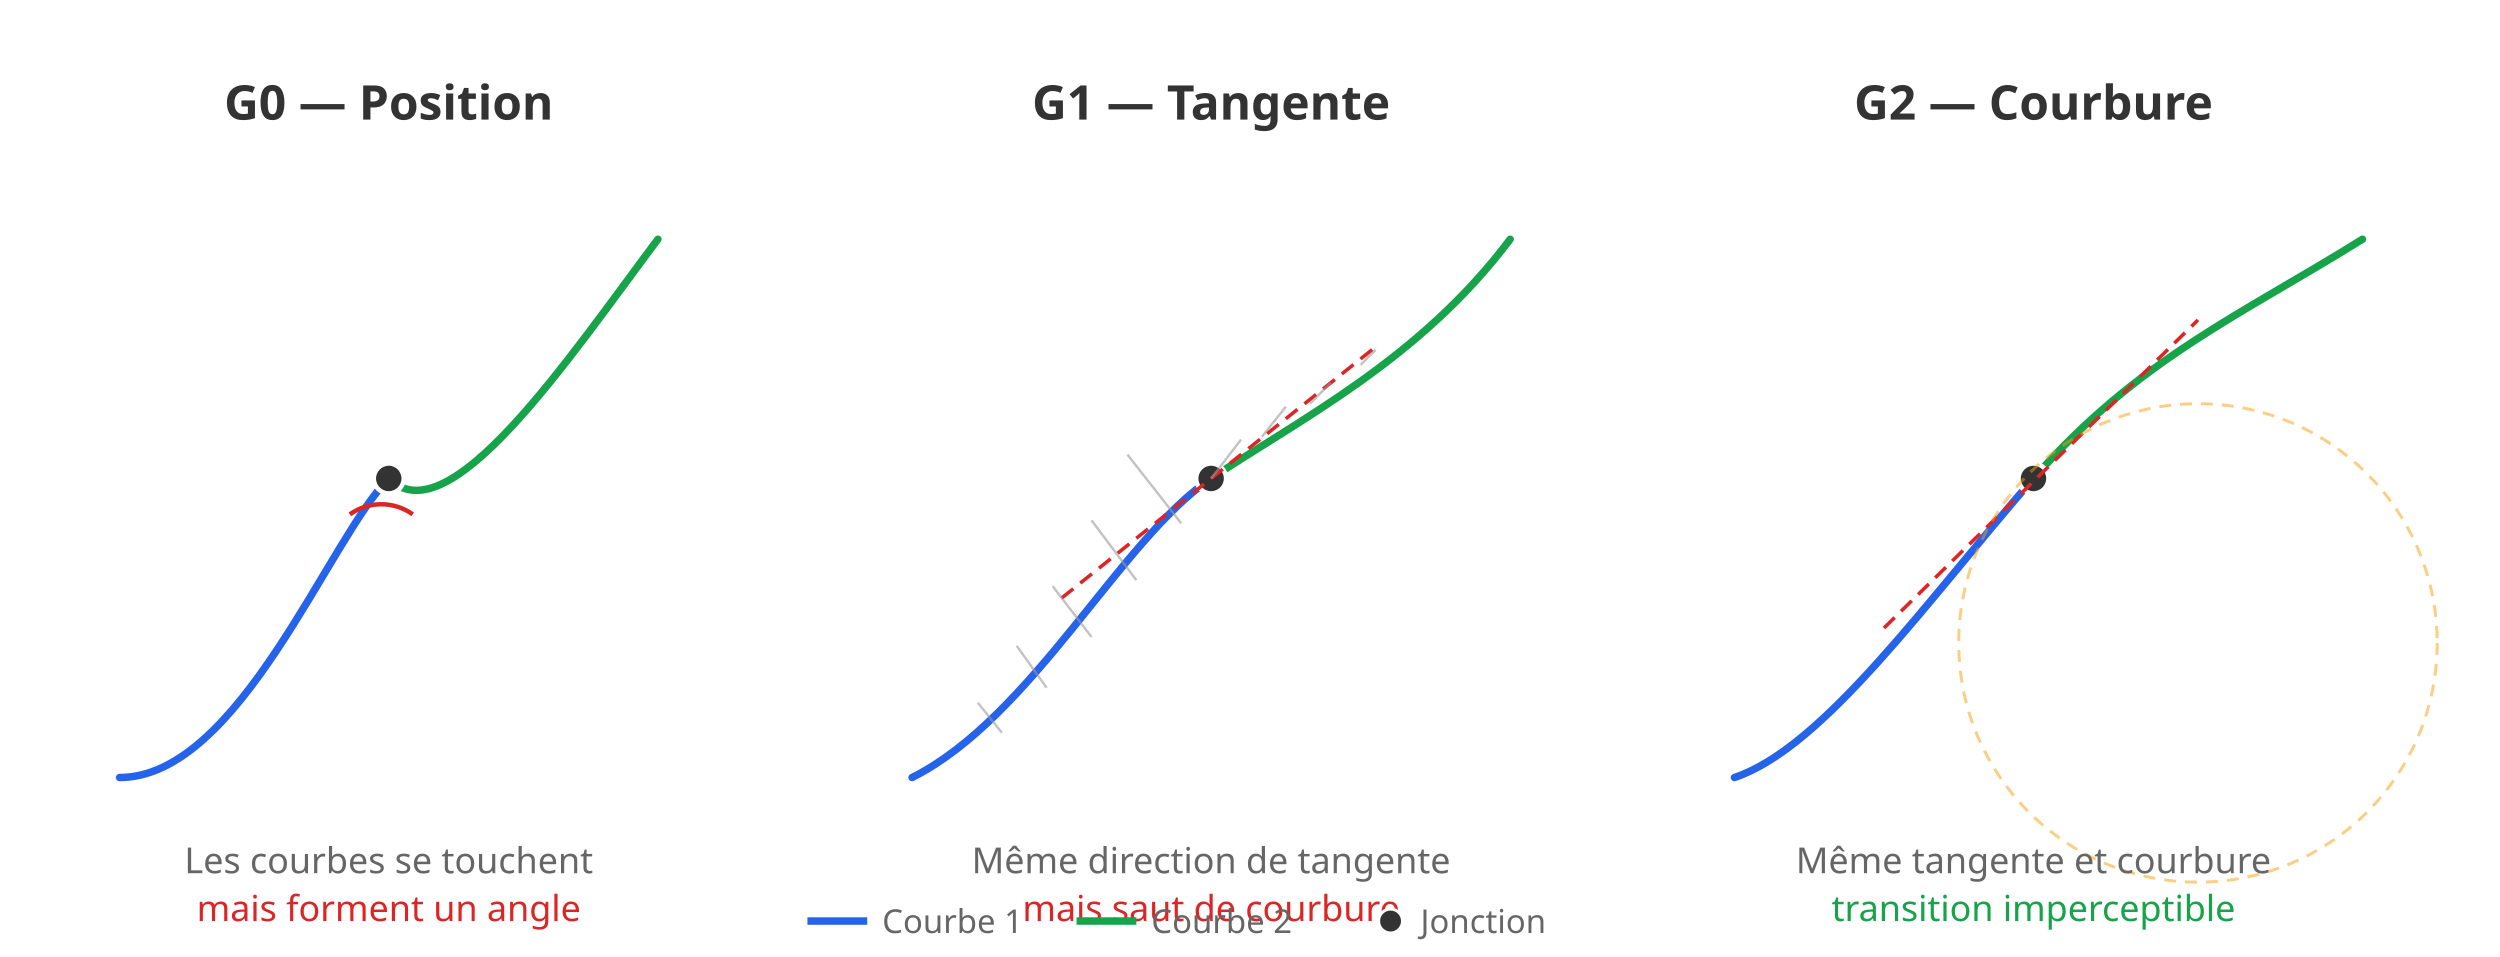
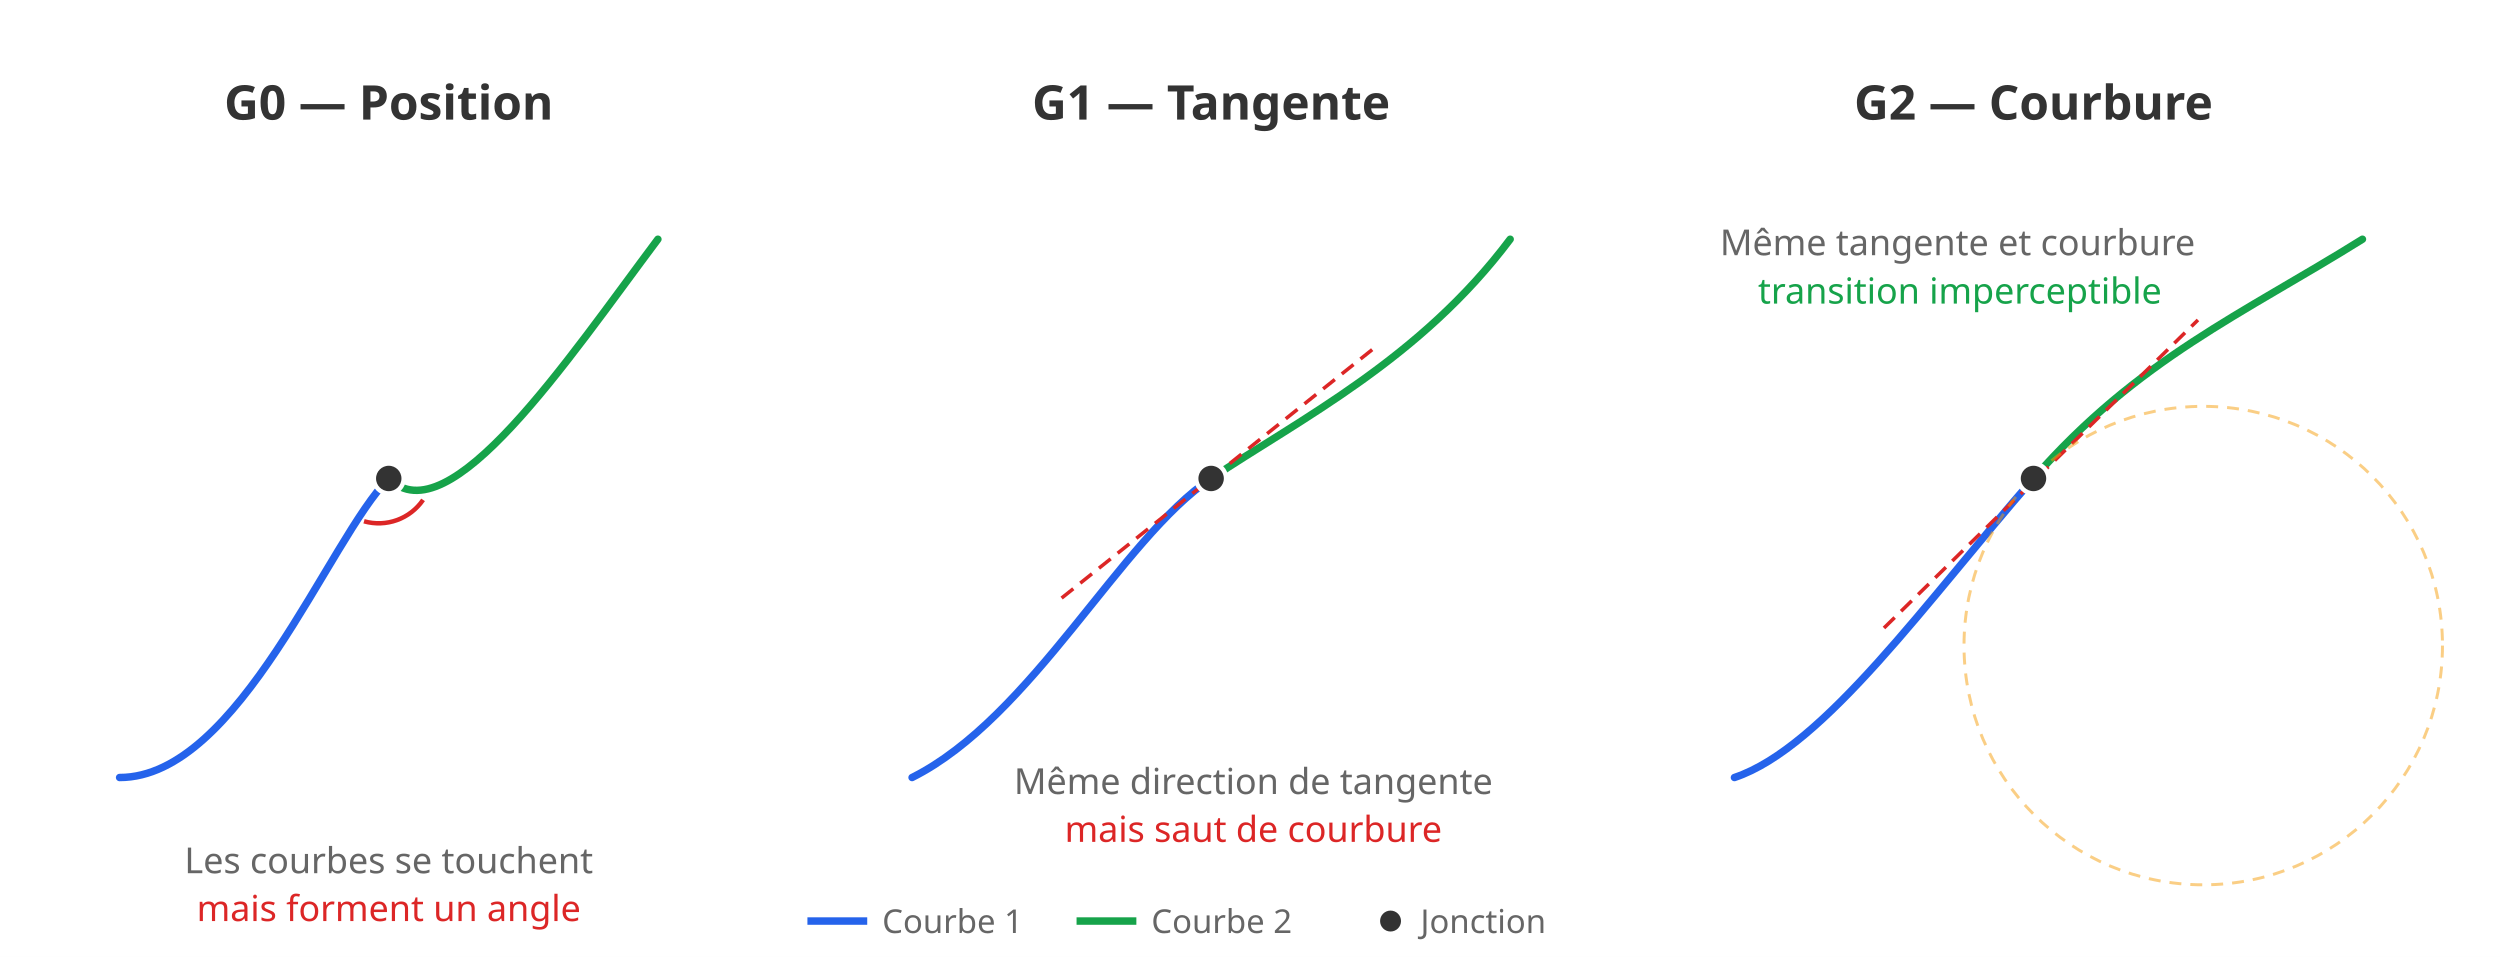
<svg xmlns="http://www.w3.org/2000/svg" viewBox="0 0 836 320" width="836" height="320">
  <rect width="836" height="320" fill="#ffffff" />
-   <g transform="translate(20, 20)">
-     <text x="110" y="20" font-family="sans-serif" font-weight="bold" font-size="16" fill="#333" text-anchor="middle">G0 — Position</text>
-     <path d="M 20,240 C 60,240 90,160 110,140" fill="none" stroke="#2563eb" stroke-width="2.5" stroke-linecap="round" />
-     <path d="M 110,140 C 130,160 170,100 200,60" fill="none" stroke="#16a34a" stroke-width="2.5" stroke-linecap="round" />
-     <circle cx="110" cy="140" r="5" fill="#333" stroke="#fff" stroke-width="1.5" />
-     <path d="M 97,152 A 18,18 0 0,1 118,152" fill="none" stroke="#dc2626" stroke-width="1.5" />
-     <text x="110" y="272" font-family="sans-serif" font-size="12" fill="#666" text-anchor="middle">Les courbes se touchent</text>
-     <text x="110" y="288" font-family="sans-serif" font-size="12" fill="#dc2626" text-anchor="middle">mais forment un angle</text>
-   </g>
-   <g transform="translate(285, 20)">
-     <text x="120" y="20" font-family="sans-serif" font-weight="bold" font-size="16" fill="#333" text-anchor="middle">G1 — Tangente</text>
-     <path d="M 20,240 C 60,220 90,160 120,140" fill="none" stroke="#2563eb" stroke-width="2.5" stroke-linecap="round" />
-     <path d="M 120,140 C 150,120 190,100 220,60" fill="none" stroke="#16a34a" stroke-width="2.5" stroke-linecap="round" />
-     <circle cx="120" cy="140" r="5" fill="#333" stroke="#fff" stroke-width="1.5" />
-     <line x1="70" y1="180" x2="175" y2="96" stroke="#dc2626" stroke-width="1.2" stroke-dasharray="5,3" />
-     <g stroke="#999" stroke-width="0.8" opacity="0.6">
-       <line x1="50" y1="225" x2="42" y2="215" />
-       <line x1="65" y1="210" x2="55" y2="196" />
-       <line x1="80" y1="193" x2="67" y2="176" />
-       <line x1="95" y1="174" x2="80" y2="154" />
-       <line x1="110" y1="155" x2="92" y2="132" />
-       <line x1="130" y1="127" x2="120" y2="140" />
-       <line x1="145" y1="116" x2="137" y2="126" />
-       <line x1="160" y1="108" x2="153" y2="115" />
-       <line x1="175" y1="97" x2="170" y2="102" />
-     </g>
-     <text x="120" y="272" font-family="sans-serif" font-size="12" fill="#666" text-anchor="middle">Même direction de tangente</text>
-     <text x="120" y="288" font-family="sans-serif" font-size="12" fill="#dc2626" text-anchor="middle">mais saut de courbure</text>
-   </g>
-   <g transform="translate(560, 20)">
-     <text x="120" y="20" font-family="sans-serif" font-weight="bold" font-size="16" fill="#333" text-anchor="middle">G2 — Courbure</text>
-     <path d="M 20,240 C 50,230 85,180 120,140" fill="none" stroke="#2563eb" stroke-width="2.5" stroke-linecap="round" />
-     <path d="M 120,140 C 155,100 190,85 230,60" fill="none" stroke="#16a34a" stroke-width="2.5" stroke-linecap="round" />
-     <circle cx="120" cy="140" r="5" fill="#333" stroke="#fff" stroke-width="1.5" />
-     <line x1="70" y1="190" x2="175" y2="87" stroke="#dc2626" stroke-width="1.2" stroke-dasharray="5,3" />
-     <circle cx="175" cy="195" r="80" fill="none" stroke="#f59e0b" stroke-width="1" stroke-dasharray="4,3" opacity="0.5" />
-     <text x="120" y="272" font-family="sans-serif" font-size="12" fill="#666" text-anchor="middle">Même tangente et courbure</text>
-     <text x="120" y="288" font-family="sans-serif" font-size="12" fill="#16a34a" text-anchor="middle">transition imperceptible</text>
-   </g>
+   <text x="130" y="40" font-family="sans-serif" font-weight="bold" font-size="16" fill="#333" text-anchor="middle" style="white-space: pre; font-size: 16px;">G0 — Position</text>
+   <path d="M 40 260 C 80 260 110 180 130 160" fill="none" stroke="#2563eb" stroke-width="2.5" stroke-linecap="round" />
+   <path d="M 130 160 C 150 180 190 120 220 80" fill="none" stroke="#16a34a" stroke-width="2.5" stroke-linecap="round" />
+   <circle cx="130" cy="160" r="5" fill="#333" stroke="#fff" stroke-width="1.5" />
+   <path d="M 121.676 174.018 C 127.951 169.512 136.401 169.512 142.676 174.018" fill="none" stroke="#dc2626" stroke-width="1.5" transform="matrix(-0.940227, 0.340549, -0.340549, -0.940227, 315.1376, 289.3435)" />
+   <text x="130" y="292" font-family="sans-serif" font-size="12" fill="#666" text-anchor="middle" style="white-space: pre; font-size: 12px;">Les courbes se touchent</text>
+   <text x="130" y="308" font-family="sans-serif" font-size="12" fill="#dc2626" text-anchor="middle" style="white-space: pre; font-size: 12px;">mais forment un angle</text>
+   <text x="405" y="40" font-family="sans-serif" font-weight="bold" font-size="16" fill="#333" text-anchor="middle" style="white-space: pre; font-size: 16px;">G1 — Tangente</text>
+   <path d="M 305 260 C 345 240 375 180 405 160" fill="none" stroke="#2563eb" stroke-width="2.5" stroke-linecap="round" />
+   <path d="M 405 160 C 435 140 475 120 505 80" fill="none" stroke="#16a34a" stroke-width="2.5" stroke-linecap="round" />
+   <line x1="355" y1="200" x2="460" y2="116" stroke="#dc2626" stroke-width="1.2" stroke-dasharray="5,3" />
+   <circle cx="405" cy="160" r="5" fill="#333" stroke="#fff" stroke-width="1.5" />
+   <text x="419.122" y="265.521" font-family="sans-serif" font-size="12" fill="#666" text-anchor="middle" style="white-space: pre; font-size: 12px;">Même direction de tangente</text>
+   <text x="419.122" y="281.521" font-family="sans-serif" font-size="12" fill="#dc2626" text-anchor="middle" style="white-space: pre; font-size: 12px;">mais saut de courbure</text>
+   <text x="680" y="40" font-family="sans-serif" font-weight="bold" font-size="16" fill="#333" text-anchor="middle" style="white-space: pre; font-size: 16px;">G2 — Courbure</text>
+   <path d="M 580 260 C 610 250 645 200 680 160" fill="none" stroke="#2563eb" stroke-width="2.5" stroke-linecap="round" />
+   <path d="M 680 160 C 715 120 750 105 790 80" fill="none" stroke="#16a34a" stroke-width="2.5" stroke-linecap="round" />
+   <line x1="630" y1="210" x2="735" y2="107" stroke="#dc2626" stroke-width="1.2" stroke-dasharray="5,3" />
+   <circle cx="736.765" cy="215.883" r="80" fill="none" stroke="#f59e0b" stroke-width="1" stroke-dasharray="4,3" opacity="0.5" />
+   <circle cx="680" cy="160" r="5" fill="#333" stroke="#fff" stroke-width="1.5" />
+   <text x="654.604" y="85.343" font-family="sans-serif" font-size="12" fill="#666" text-anchor="middle" style="white-space: pre; font-size: 12px;">Même tangente et courbure</text>
+   <text x="655.382" y="101.516" font-family="sans-serif" font-size="12" fill="#16a34a" text-anchor="middle" style="white-space: pre; font-size: 12px;">transition imperceptible</text>
  <g transform="translate(270, 308)">
    <line x1="0" y1="0" x2="20" y2="0" stroke="#2563eb" stroke-width="2.5" />
-     <text x="25" y="4" font-family="sans-serif" font-size="11" fill="#666">Courbe 1</text>
+     <text x="25" y="4" font-family="sans-serif" font-size="11" fill="#666" style="white-space: pre;">Courbe 1</text>
    <line x1="90" y1="0" x2="110" y2="0" stroke="#16a34a" stroke-width="2.5" />
-     <text x="115" y="4" font-family="sans-serif" font-size="11" fill="#666">Courbe 2</text>
+     <text x="115" y="4" font-family="sans-serif" font-size="11" fill="#666" style="white-space: pre;">Courbe 2</text>
    <circle cx="195" cy="0" r="4" fill="#333" stroke="#fff" stroke-width="1" />
-     <text x="205" y="4" font-family="sans-serif" font-size="11" fill="#666">Jonction</text>
+     <text x="205" y="4" font-family="sans-serif" font-size="11" fill="#666" style="white-space: pre;">Jonction</text>
  </g>
</svg>
